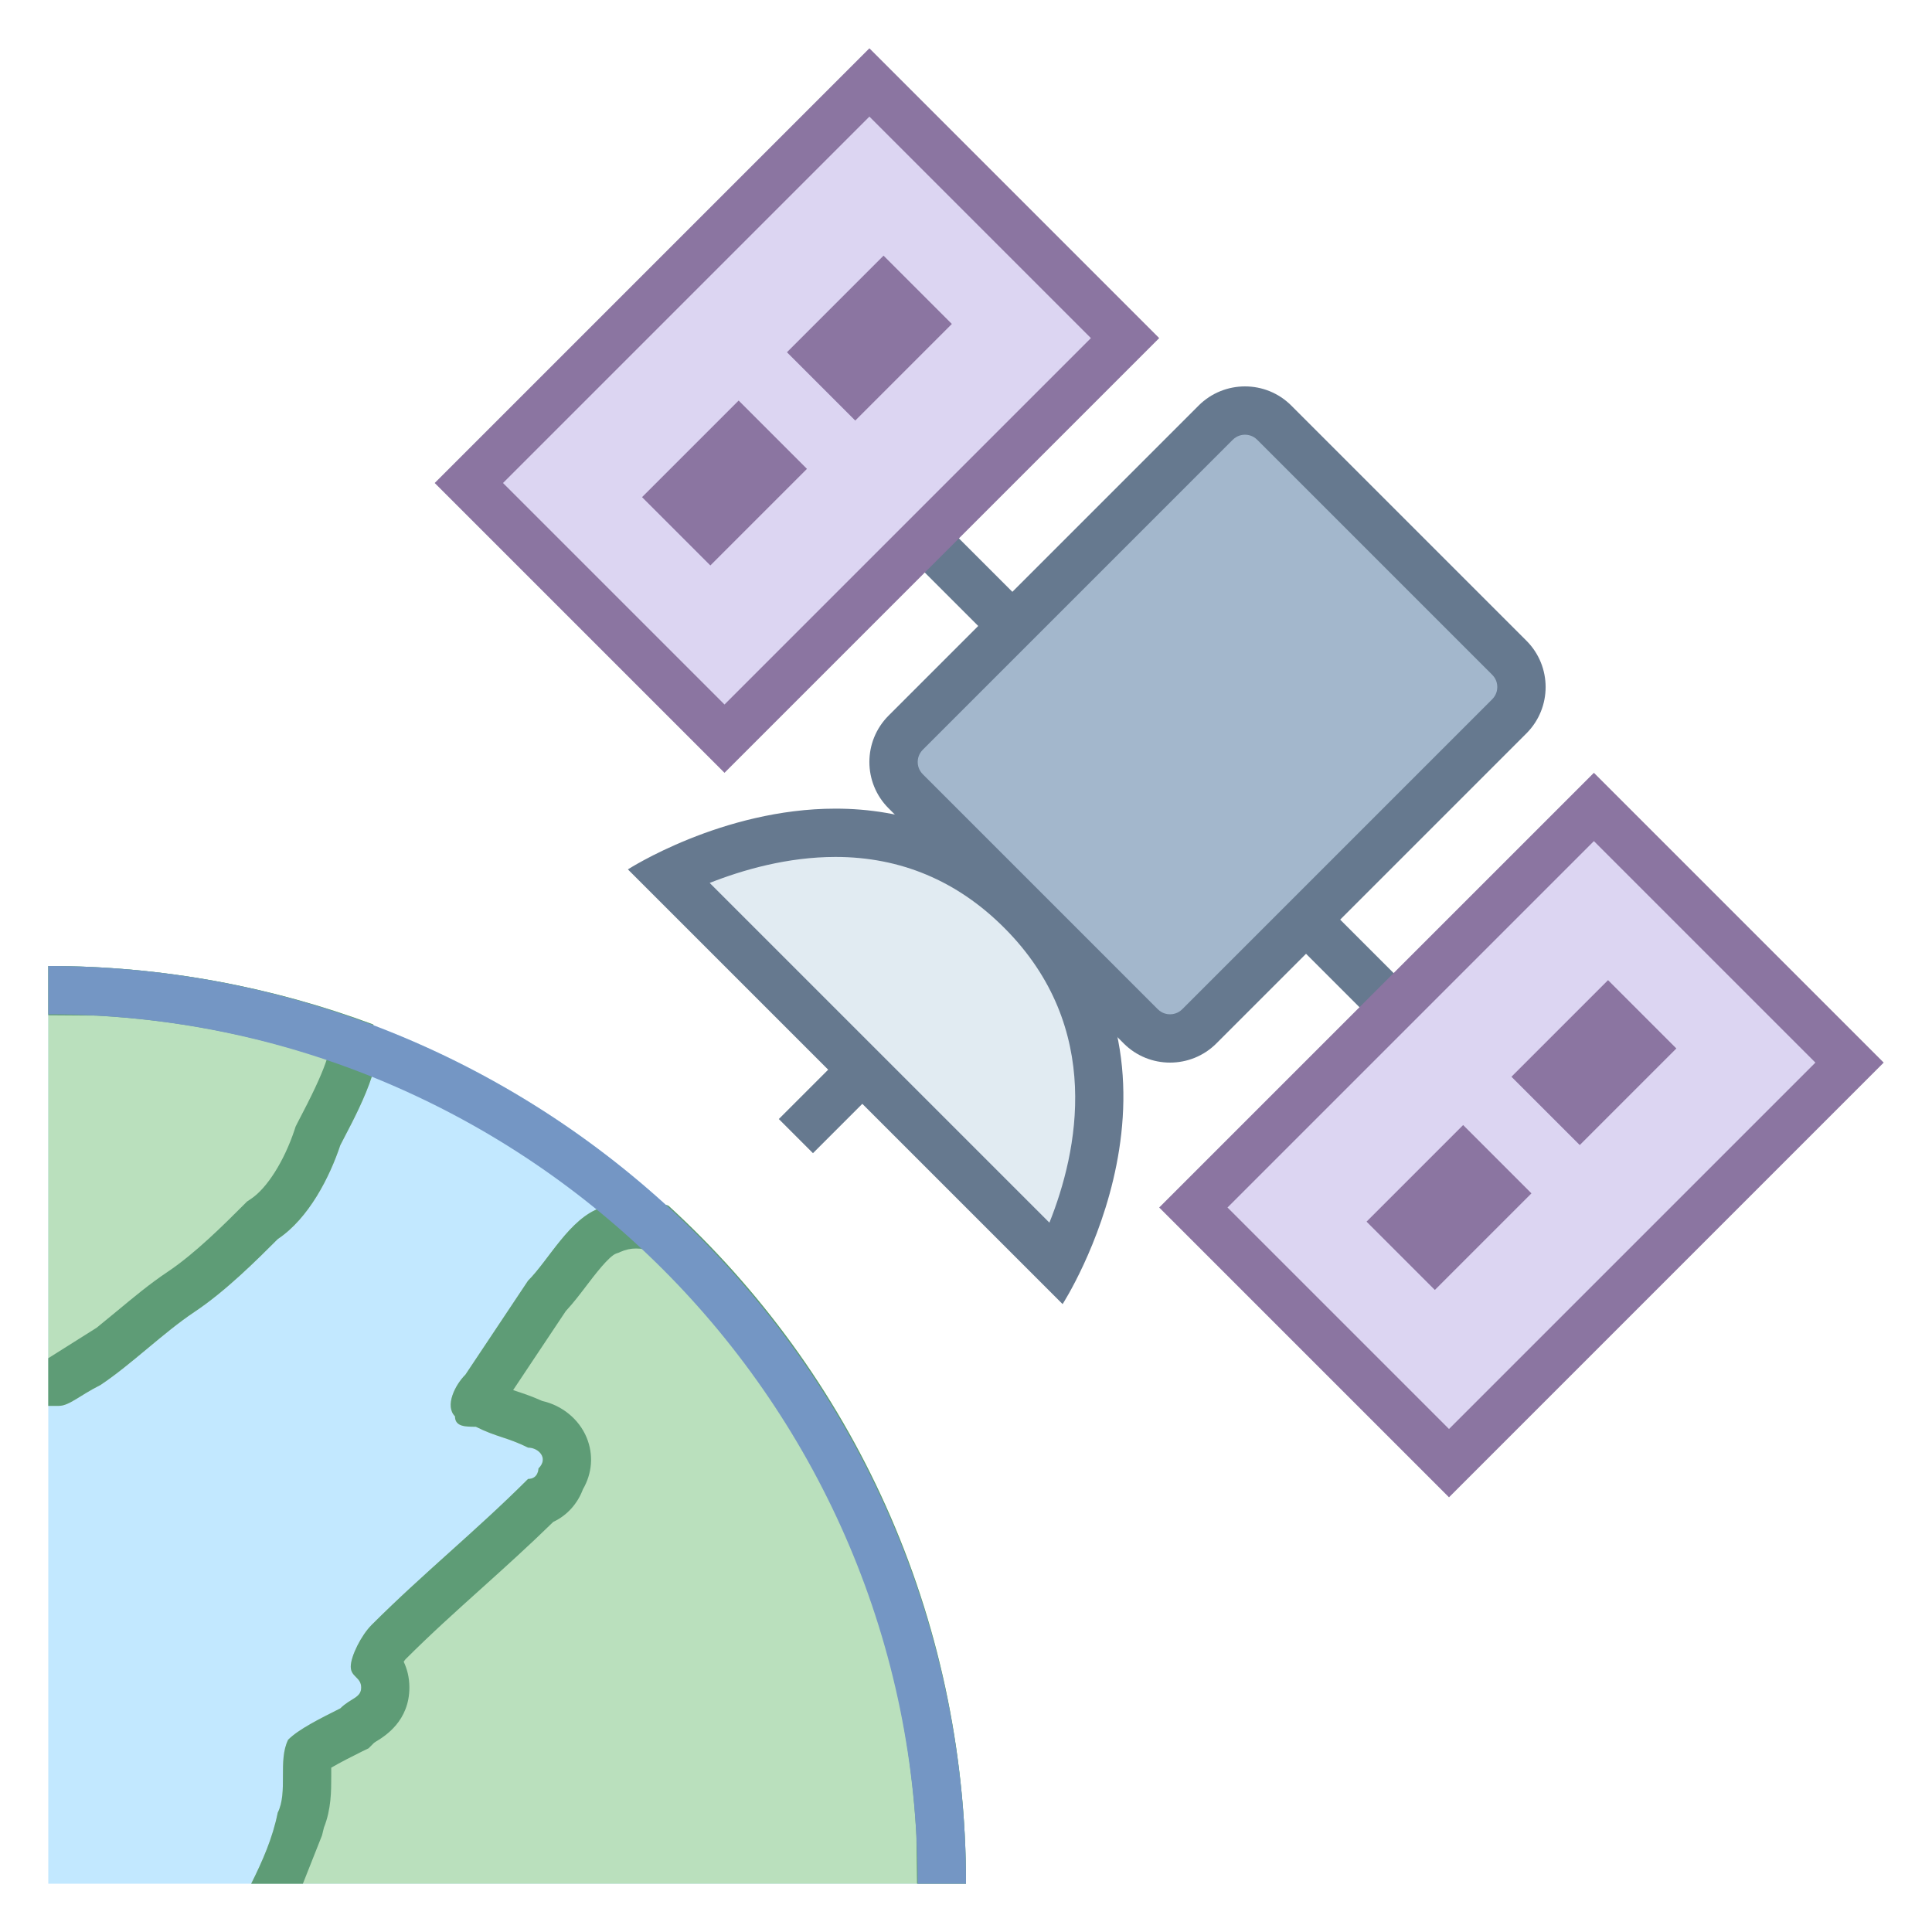
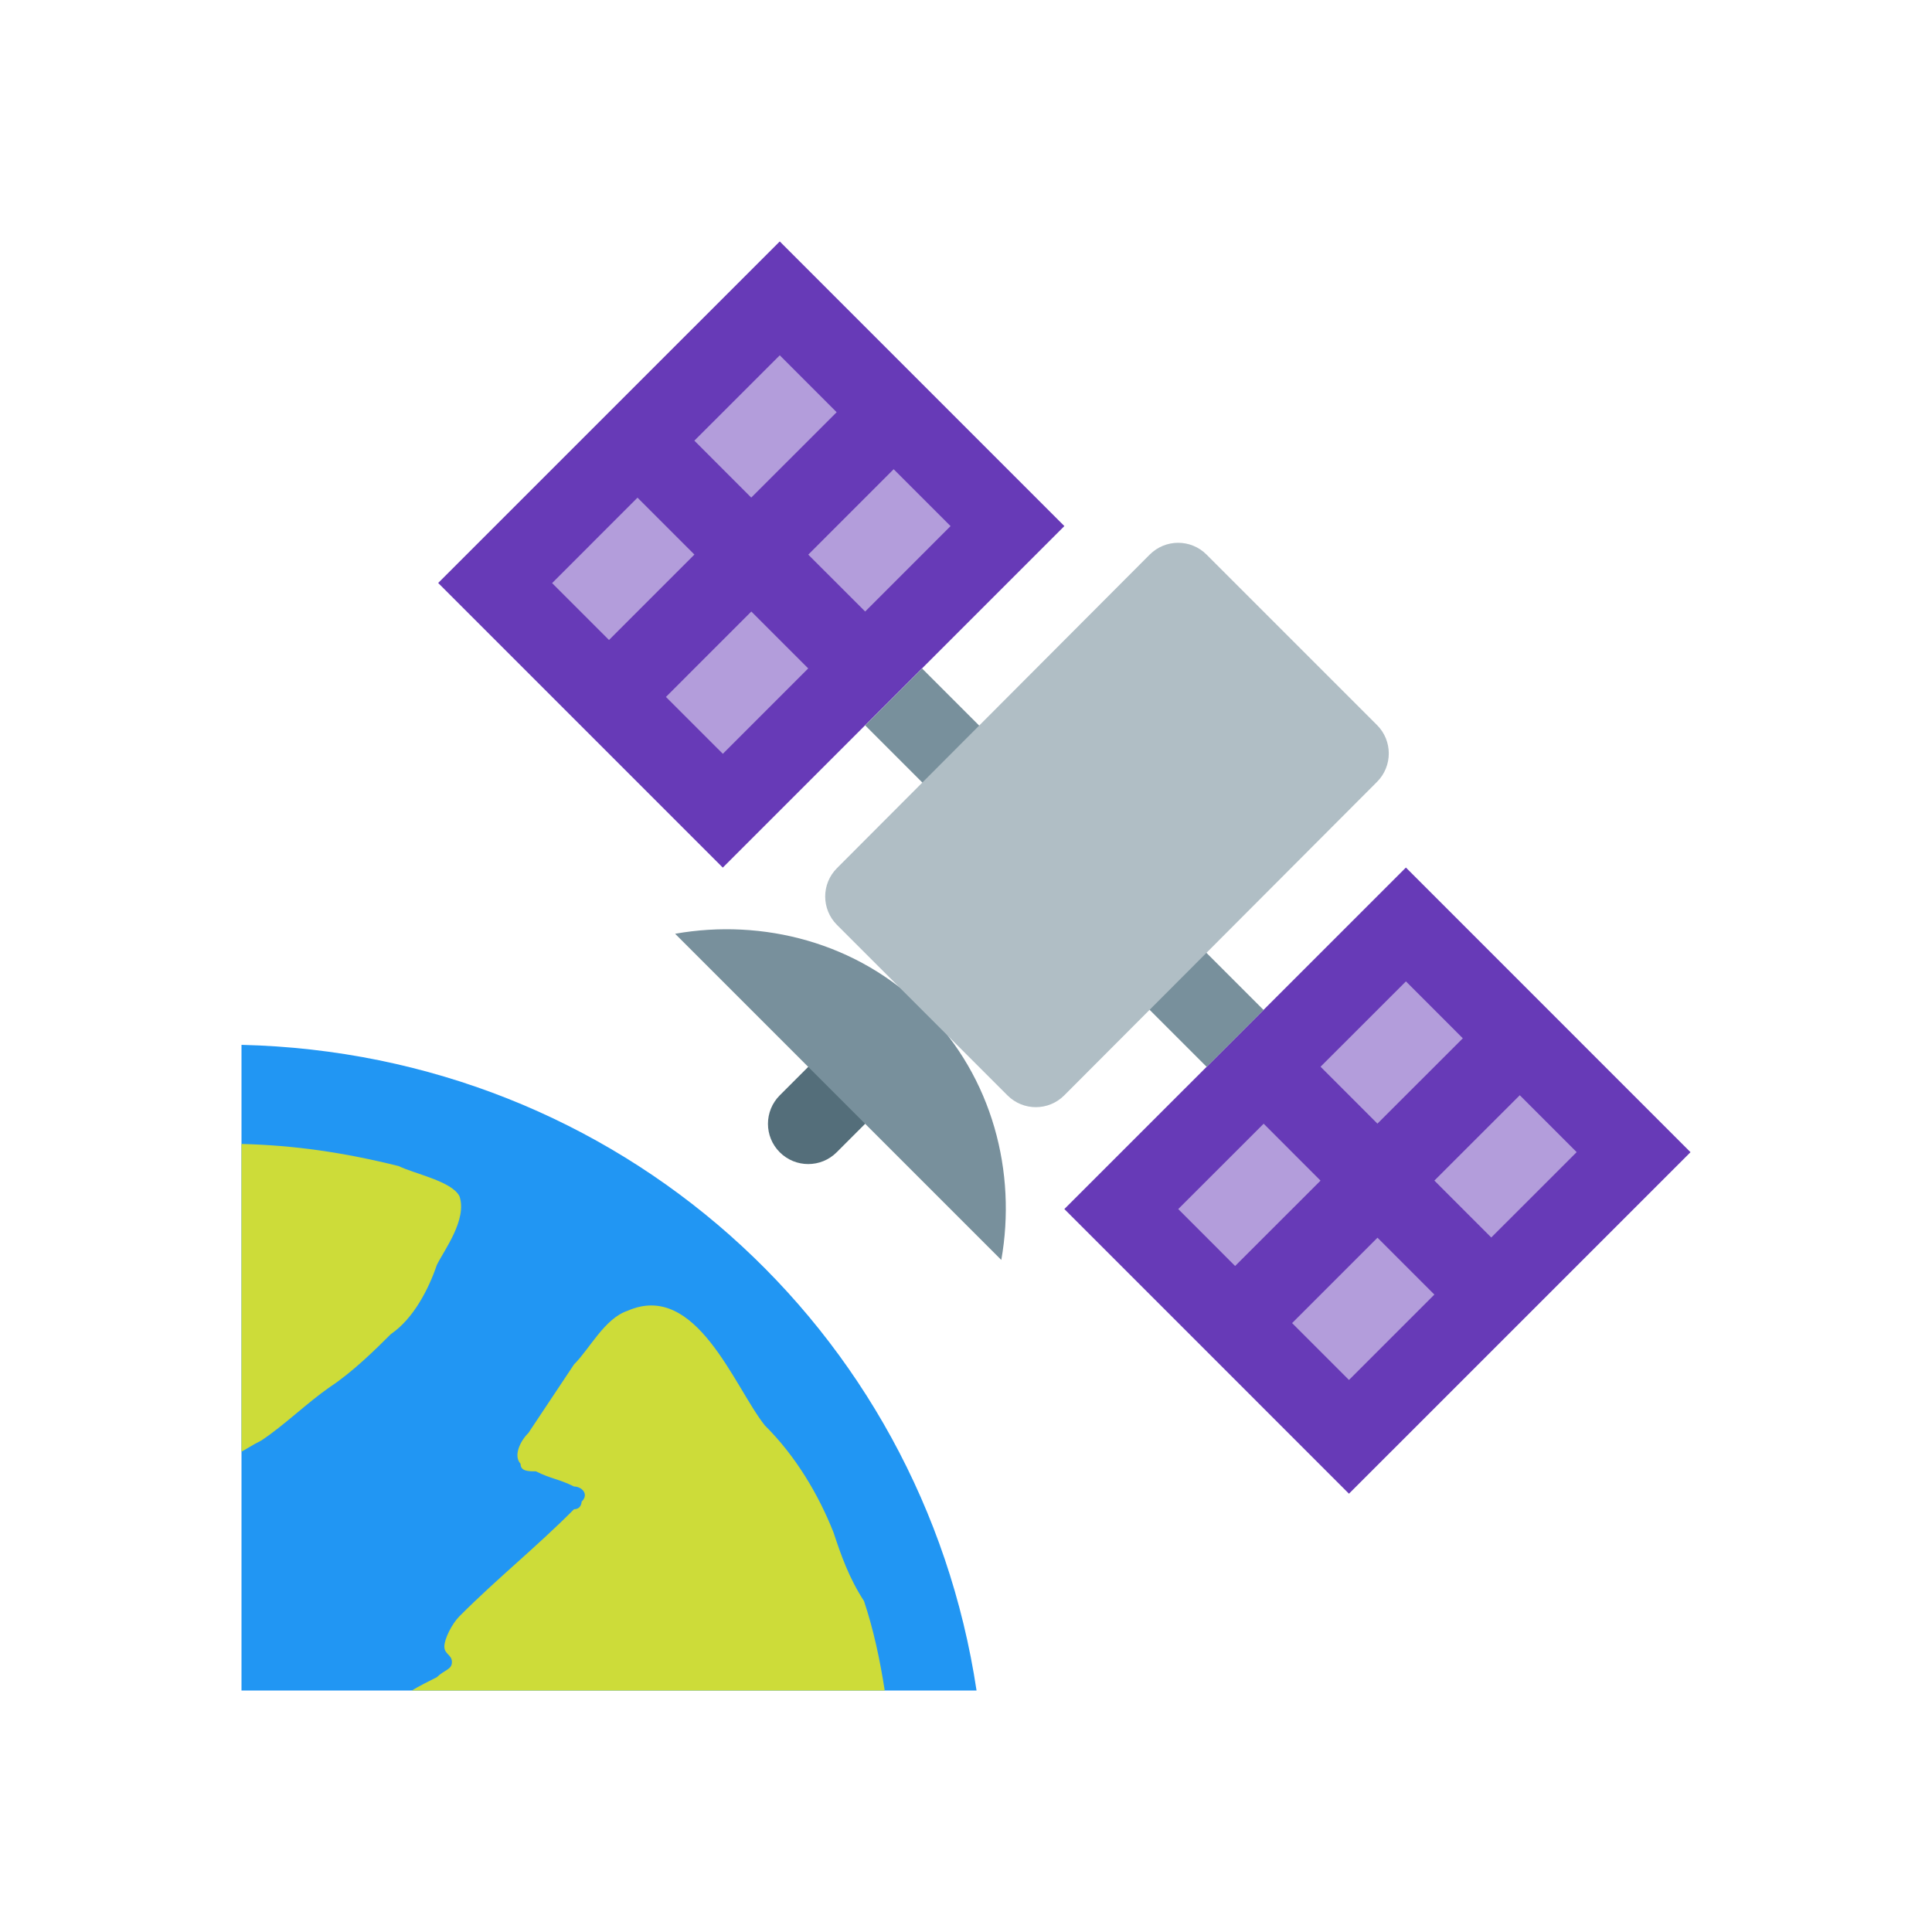
- <svg xmlns="http://www.w3.org/2000/svg" version="1.1" id="Layer_1" x="0px" y="0px" viewBox="0 0 40 40" style="enable-background:new 0 0 40 40;" xml:space="preserve">
-   <path style="fill:#C2E8FF;" d="M20,39c0-10.493-8.507-19-19-19v19H20z" />
-   <path style="fill:#BAE0BD;" d="M20,39c0-5.597-2.373-10.575-6.161-14.037c-0.459-0.151-0.93-0.165-1.396,0.042  c-0.648,0.217-1.079,1.081-1.511,1.512c-0.432,0.648-0.864,1.295-1.295,1.943c-0.217,0.216-0.432,0.648-0.217,0.864  c0,0.216,0.217,0.216,0.432,0.216c0.432,0.217,0.649,0.217,1.081,0.432c0.216,0,0.432,0.217,0.216,0.432c0,0,0,0.217-0.216,0.217  c-1.081,1.08-2.159,1.943-3.239,3.022c-0.216,0.216-0.432,0.648-0.432,0.864c0,0.216,0.216,0.216,0.216,0.432  c0,0.217-0.216,0.217-0.432,0.432c-0.432,0.217-0.864,0.432-1.08,0.649c-0.216,0.432,0,1.08-0.216,1.511  C5.645,38.054,5.436,38.528,5.201,39H20z" />
-   <path style="fill:#5E9C76;" d="M6.707,37.837c0.151-0.38,0.151-0.755,0.151-1.063c0-0.053,0-0.118,0-0.176  c0.181-0.107,0.444-0.239,0.636-0.335l0.138-0.067l0.113-0.113c0.02-0.016,0.041-0.027,0.059-0.038  c0.166-0.103,0.672-0.415,0.672-1.107c0-0.215-0.051-0.392-0.118-0.534c0.015-0.023,0.029-0.042,0.041-0.054  c0.521-0.521,1.036-0.984,1.581-1.474c0.481-0.433,0.977-0.88,1.475-1.367c0.297-0.138,0.508-0.39,0.614-0.675  c0.191-0.328,0.223-0.715,0.077-1.07c-0.159-0.384-0.51-0.667-0.921-0.759c-0.206-0.093-0.375-0.149-0.515-0.196  c-0.03-0.01-0.058-0.019-0.086-0.029l0.491-0.737l0.599-0.898c0.154-0.166,0.295-0.351,0.431-0.53  c0.163-0.214,0.465-0.612,0.615-0.663l0.045-0.015l0.043-0.019c0.104-0.046,0.209-0.069,0.321-0.069  c0.054,0,0.112,0.005,0.172,0.016c3.409,3.197,5.385,7.467,5.632,12.134l0.013,1H20c0-5.597-2.373-10.575-6.161-14.037  c-0.221-0.072-0.444-0.113-0.669-0.113c-0.242,0-0.485,0.048-0.727,0.155c-0.648,0.217-1.08,1.081-1.511,1.512  c-0.432,0.648-0.864,1.295-1.295,1.943c-0.217,0.216-0.432,0.648-0.217,0.864c0,0.216,0.217,0.216,0.432,0.216  c0.432,0.217,0.649,0.217,1.081,0.432c0.216,0,0.432,0.217,0.216,0.432c0,0,0,0.217-0.216,0.217  c-1.081,1.08-2.159,1.943-3.239,3.022c-0.216,0.216-0.432,0.648-0.432,0.864c0,0.216,0.216,0.216,0.216,0.432  c0,0.217-0.216,0.217-0.432,0.432c-0.432,0.217-0.864,0.432-1.08,0.649c-0.216,0.432,0,1.08-0.216,1.511  C5.645,38.054,5.436,38.528,5.201,39h1.07l0.396-1C6.681,37.946,6.694,37.892,6.707,37.837z" />
-   <path style="fill:#BAE0BD;" d="M7.786,21.357c-0.017-0.034-0.039-0.094-0.06-0.147C5.638,20.432,3.375,20,1,20v9.107h0.216  c0.216,0,0.432-0.216,0.864-0.432c0.648-0.432,1.296-1.079,1.943-1.511c0.649-0.432,1.296-1.079,1.728-1.511  c0.648-0.432,1.079-1.295,1.295-1.944C7.262,23.277,8.003,22.005,7.786,21.357z" />
-   <path style="fill:#5E9C76;" d="M7.786,21.357c-0.017-0.034-0.039-0.094-0.06-0.147C5.638,20.432,3.375,20,1,20v1.02l1,0.007  c1.627,0.088,3.224,0.391,4.766,0.905c-0.072,0.225-0.222,0.577-0.509,1.126l-0.105,0.203L6.12,23.325l-0.022,0.068  c-0.215,0.646-0.569,1.206-0.901,1.428l-0.082,0.055l-0.07,0.07c-0.402,0.402-1.009,1.009-1.576,1.387  c-0.367,0.245-0.716,0.536-1.054,0.817C2.272,27.267,2.134,27.382,2,27.49l-1,0.63v0.987h0.216c0.216,0,0.432-0.216,0.864-0.432  c0.648-0.432,1.296-1.079,1.943-1.511c0.649-0.432,1.296-1.079,1.728-1.511c0.648-0.432,1.079-1.295,1.295-1.944  C7.262,23.277,8.003,22.005,7.786,21.357z" />
-   <line style="fill:#B0C1D4;stroke:#66798F;stroke-miterlimit:10;" x1="16" y1="8" x2="32" y2="24" />
+ <svg xmlns="http://www.w3.org/2000/svg" version="1.1" x="0px" y="0px" width="48px" height="48px" viewBox="0 0 48 48" enable-background="new 0 0 48 48" xml:space="preserve">
+   <path fill="#546E7A" d="M20.787,25.799c0.391-0.391,1.023-0.391,1.414,0l0,0c0.391,0.391,0.392,1.022,0,1.414l-1.414,1.415  c-0.391,0.391-1.024,0.39-1.414,0l0,0c-0.391-0.39-0.391-1.023,0-1.415L20.787,25.799z" />
  <g>
-     <rect x="10.636" y="4.757" transform="matrix(-0.7071 0.7071 -0.7071 -0.7071 34.1777 2.8431)" style="fill:#DCD5F2;" width="11.728" height="7.485" />
-     <path style="fill:#8B75A1;" d="M18,2.414L22.586,7L15,14.586L10.414,10L18,2.414 M18,1l-9,9l6,6l9-9L18,1L18,1z" />
+     <rect x="29.223" y="23.335" transform="matrix(-0.7071 -0.7072 0.7072 -0.7071 37.6757 74.2772)" fill="#673AB7" width="10" height="11.999" />
+     <rect x="13.666" y="7.778" transform="matrix(-0.7071 -0.7072 0.7072 -0.7071 22.1201 36.72)" fill="#673AB7" width="10" height="12" />
  </g>
  <g>
-     <rect x="25.636" y="19.757" transform="matrix(-0.7071 0.7071 -0.7071 -0.7071 70.3909 17.8431)" style="fill:#DCD5F2;" width="11.728" height="7.485" />
-     <path style="fill:#8B75A1;" d="M33,17.414L37.586,22L30,29.586L25.414,25L33,17.414 M33,16l-9,9l6,6l9-9L33,16L33,16z" />
-   </g>
-   <line style="fill:#B0C1D4;stroke:#66798F;stroke-miterlimit:10;" x1="16.478" y1="23.522" x2="23.714" y2="16.286" />
-   <g>
-     <path style="fill:#A3B7CC;" d="M24.224,21.5c-0.229,0-0.444-0.089-0.606-0.251l-4.867-4.866c-0.334-0.334-0.334-0.879,0-1.213   l6.419-6.419C25.333,8.589,25.547,8.5,25.776,8.5s0.444,0.089,0.606,0.251l4.867,4.866c0.334,0.334,0.334,0.879,0,1.213   l-6.419,6.419C24.667,21.411,24.453,21.5,24.224,21.5z" />
-     <path style="fill:#66798F;" d="M25.776,9c0.055,0,0.162,0.014,0.253,0.105l4.866,4.866C30.986,14.062,31,14.168,31,14.224   s-0.014,0.161-0.105,0.253l-6.419,6.419C24.385,20.986,24.279,21,24.224,21c-0.055,0-0.162-0.014-0.253-0.105l-4.866-4.866   C19.014,15.938,19,15.832,19,15.776s0.014-0.161,0.105-0.253l6.419-6.419C25.615,9.014,25.721,9,25.776,9 M25.776,8   c-0.347,0-0.695,0.132-0.96,0.397l-6.419,6.419c-0.53,0.53-0.53,1.389,0,1.919l4.866,4.866C23.529,21.868,23.876,22,24.224,22   s0.695-0.132,0.96-0.397l6.419-6.419c0.53-0.53,0.53-1.389,0-1.919l-4.866-4.866C26.471,8.132,26.124,8,25.776,8L25.776,8z" />
+     <rect x="32.87" y="31.017" transform="matrix(-0.7071 -0.7071 0.7071 -0.7071 34.8252 79.4592)" fill="#B39DDB" width="1.998" height="3" />
+     <rect x="30.04" y="28.188" transform="matrix(-0.7069 -0.7074 0.7074 -0.7069 31.9812 72.6295)" fill="#B39DDB" width="1.999" height="3" />
+     <rect x="36.405" y="27.481" transform="matrix(-0.7069 -0.7074 0.7074 -0.7069 43.3443 75.9245)" fill="#B39DDB" width="1.999" height="3" />
+     <rect x="33.577" y="24.653" transform="matrix(-0.7069 -0.7074 0.7074 -0.7069 40.5179 69.0959)" fill="#B39DDB" width="1.999" height="2.999" />
+     <rect x="17.313" y="15.461" transform="matrix(-0.7072 -0.707 0.707 -0.7072 19.2717 41.9025)" fill="#B39DDB" width="1.999" height="3" />
+     <rect x="14.484" y="12.632" transform="matrix(-0.7072 -0.707 0.707 -0.7072 16.4428 35.0738)" fill="#B39DDB" width="1.999" height="3.001" />
+     <rect x="20.848" y="11.925" transform="matrix(-0.7072 -0.707 0.707 -0.7072 27.8075 38.366)" fill="#B39DDB" width="1.999" height="3.001" />
+     <rect x="18.02" y="9.096" transform="matrix(-0.7069 -0.7074 0.7074 -0.7069 24.9681 31.5396)" fill="#B39DDB" width="1.999" height="3" />
  </g>
  <g>
-     <path style="fill:#E1EBF2;" d="M13.825,18.117c0.708-0.349,2.017-0.876,3.474-0.876c1.482,0,2.776,0.543,3.847,1.613   c2.63,2.63,1.382,6.01,0.737,7.32L13.825,18.117z" />
-     <path style="fill:#66798F;" d="M17.298,17.742c1.345,0,2.52,0.493,3.493,1.467c2.075,2.075,1.519,4.648,0.936,6.105l-7.034-7.034   C15.379,18.009,16.306,17.742,17.298,17.742 M17.298,16.742C14.946,16.742,13,18,13,18l9,9c0,0,3.141-4.857-0.501-8.499   C20.163,17.165,18.662,16.742,17.298,16.742L17.298,16.742z" />
+     <rect x="20.444" y="20.557" transform="matrix(-0.7071 -0.7071 0.7071 -0.7071 29.8996 55.4981)" fill="#78909C" width="11.999" height="1.999" />
+     <path fill="#78909C" d="M24.877,31.303c0.385-2.172-0.212-4.533-1.891-6.213c-1.678-1.68-4.041-2.275-6.213-1.891L24.877,31.303z" />
  </g>
-   <path style="fill:#7496C4;" d="M19,39h1c0-10.493-8.507-19-19-19v1C10.925,21,19,29.075,19,39z" />
-   <line style="fill:#DCD5F2;stroke:#8B75A1;stroke-width:2;stroke-miterlimit:10;" x1="14" y1="11" x2="16" y2="9" />
-   <line style="fill:#DCD5F2;stroke:#8B75A1;stroke-width:2;stroke-miterlimit:10;" x1="17" y1="8" x2="19" y2="6" />
-   <line style="fill:#DCD5F2;stroke:#8B75A1;stroke-width:2;stroke-miterlimit:10;" x1="29" y1="26" x2="31" y2="24" />
-   <line style="fill:#DCD5F2;stroke:#8B75A1;stroke-width:2;stroke-miterlimit:10;" x1="32" y1="23" x2="34" y2="21" />
+   <path fill="#B0BEC5" d="M28.565,13.778c0.39-0.39,1.022-0.39,1.411,0l4.235,4.235c0.39,0.389,0.391,1.021,0.001,1.412l-7.771,7.789  c-0.39,0.391-1.022,0.391-1.411,0l-4.235-4.234c-0.39-0.391-0.392-1.021,0-1.412L28.565,13.778z" />
+   <path fill="#2196F3" d="M24.262,42C22.907,33,15.354,26.178,6,25.959V42H24.262z" />
+   <g>
+     <path fill="#CDDC39" d="M11.416,29.721c-0.188-0.375-1.134-0.562-1.511-0.75c-1.36-0.338-2.577-0.516-3.905-0.55v7.647   c0.127-0.071,0.278-0.172,0.489-0.277c0.57-0.377,1.141-0.939,1.705-1.33c0.57-0.375,1.141-0.94,1.517-1.316   c0.571-0.389,0.947-1.14,1.142-1.718C11.04,31.051,11.611,30.299,11.416,29.721z" />
+     <path fill="#CDDC39" d="M10.853,41.67c-0.224,0.11-0.439,0.221-0.622,0.33h11.75c-0.119-0.762-0.277-1.511-0.515-2.222   c-0.376-0.579-0.571-1.142-0.758-1.706c-0.377-0.952-0.947-1.906-1.706-2.658c-0.759-0.953-1.705-3.598-3.41-2.848   c-0.571,0.189-0.947,0.954-1.33,1.332c-0.375,0.563-0.759,1.141-1.135,1.705c-0.194,0.188-0.382,0.563-0.194,0.764   c0,0.188,0.194,0.188,0.382,0.188c0.376,0.189,0.571,0.189,0.947,0.377c0.188,0,0.383,0.188,0.188,0.376c0,0,0,0.188-0.188,0.188   c-0.947,0.953-1.893,1.703-2.846,2.658c-0.188,0.188-0.376,0.564-0.376,0.752c0,0.199,0.188,0.199,0.188,0.388   C11.228,41.484,11.04,41.484,10.853,41.67z" />
+   </g>
</svg>
